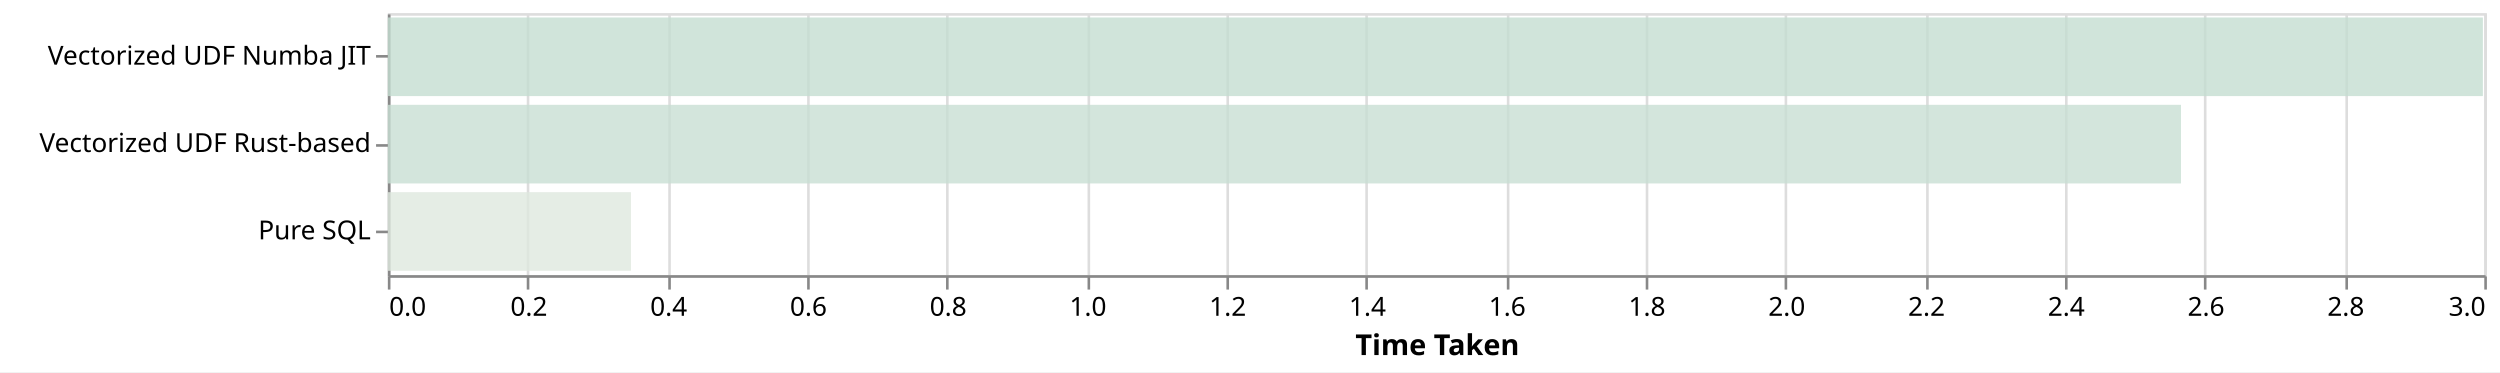
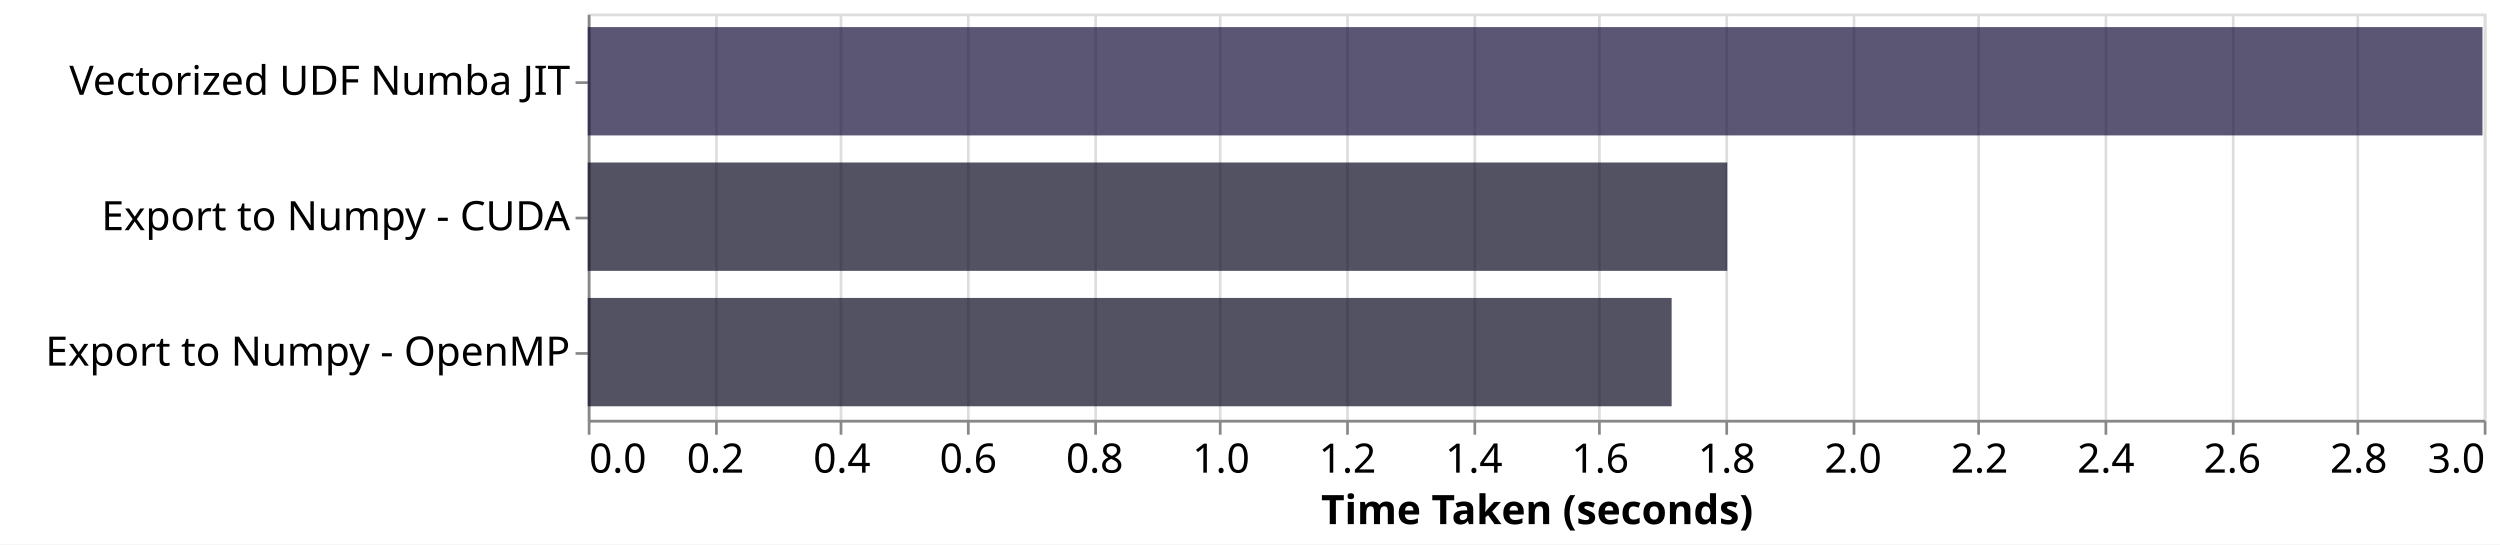
- <svg xmlns="http://www.w3.org/2000/svg" version="1.1" class="marks" width="954" height="142" viewBox="0 0 954 142">
-   <rect width="954" height="142" fill="white" />
-   <g fill="none" stroke-miterlimit="10" transform="translate(148,5)">
+ <svg xmlns="http://www.w3.org/2000/svg" version="1.1" class="marks" width="923" height="201" viewBox="0 0 923 201">
+   <rect width="923" height="201" fill="white" />
+   <g fill="none" stroke-miterlimit="10" transform="translate(217,5)">
    <g class="mark-group role-frame root" role="graphics-object" aria-roledescription="group mark container">
      <g transform="translate(0,0)">
-         <path class="background" aria-hidden="true" d="M0.5,0.5h800v100h-800Z" stroke="#ddd" />
+         <path class="background" aria-hidden="true" d="M0.5,0.5h700v150h-700Z" stroke="#ddd" />
        <g>
          <g class="mark-group role-axis" aria-hidden="true">
-             <g transform="translate(0.5,100.5)">
+             <g transform="translate(0.5,150.5)">
              <path class="background" aria-hidden="true" d="M0,0h0v0h0Z" pointer-events="none" />
              <g>
                <g class="mark-rule role-axis-grid" pointer-events="none">
-                   <line transform="translate(0,0)" x2="0" y2="-100" stroke="#ddd" stroke-width="1" opacity="1" />
-                   <line transform="translate(53,0)" x2="0" y2="-100" stroke="#ddd" stroke-width="1" opacity="1" />
-                   <line transform="translate(107,0)" x2="0" y2="-100" stroke="#ddd" stroke-width="1" opacity="1" />
-                   <line transform="translate(160,0)" x2="0" y2="-100" stroke="#ddd" stroke-width="1" opacity="1" />
-                   <line transform="translate(213,0)" x2="0" y2="-100" stroke="#ddd" stroke-width="1" opacity="1" />
-                   <line transform="translate(267,0)" x2="0" y2="-100" stroke="#ddd" stroke-width="1" opacity="1" />
-                   <line transform="translate(320,0)" x2="0" y2="-100" stroke="#ddd" stroke-width="1" opacity="1" />
-                   <line transform="translate(373,0)" x2="0" y2="-100" stroke="#ddd" stroke-width="1" opacity="1" />
-                   <line transform="translate(427,0)" x2="0" y2="-100" stroke="#ddd" stroke-width="1" opacity="1" />
-                   <line transform="translate(480,0)" x2="0" y2="-100" stroke="#ddd" stroke-width="1" opacity="1" />
-                   <line transform="translate(533,0)" x2="0" y2="-100" stroke="#ddd" stroke-width="1" opacity="1" />
-                   <line transform="translate(587,0)" x2="0" y2="-100" stroke="#ddd" stroke-width="1" opacity="1" />
-                   <line transform="translate(640,0)" x2="0" y2="-100" stroke="#ddd" stroke-width="1" opacity="1" />
-                   <line transform="translate(693,0)" x2="0" y2="-100" stroke="#ddd" stroke-width="1" opacity="1" />
-                   <line transform="translate(747,0)" x2="0" y2="-100" stroke="#ddd" stroke-width="1" opacity="1" />
-                   <line transform="translate(800,0)" x2="0" y2="-100" stroke="#ddd" stroke-width="1" opacity="1" />
+                   <line transform="translate(0,0)" x2="0" y2="-150" stroke="#ddd" stroke-width="1" opacity="1" />
+                   <line transform="translate(47,0)" x2="0" y2="-150" stroke="#ddd" stroke-width="1" opacity="1" />
+                   <line transform="translate(93,0)" x2="0" y2="-150" stroke="#ddd" stroke-width="1" opacity="1" />
+                   <line transform="translate(140,0)" x2="0" y2="-150" stroke="#ddd" stroke-width="1" opacity="1" />
+                   <line transform="translate(187,0)" x2="0" y2="-150" stroke="#ddd" stroke-width="1" opacity="1" />
+                   <line transform="translate(233,0)" x2="0" y2="-150" stroke="#ddd" stroke-width="1" opacity="1" />
+                   <line transform="translate(280,0)" x2="0" y2="-150" stroke="#ddd" stroke-width="1" opacity="1" />
+                   <line transform="translate(327,0)" x2="0" y2="-150" stroke="#ddd" stroke-width="1" opacity="1" />
+                   <line transform="translate(373,0)" x2="0" y2="-150" stroke="#ddd" stroke-width="1" opacity="1" />
+                   <line transform="translate(420,0)" x2="0" y2="-150" stroke="#ddd" stroke-width="1" opacity="1" />
+                   <line transform="translate(467,0)" x2="0" y2="-150" stroke="#ddd" stroke-width="1" opacity="1" />
+                   <line transform="translate(513,0)" x2="0" y2="-150" stroke="#ddd" stroke-width="1" opacity="1" />
+                   <line transform="translate(560,0)" x2="0" y2="-150" stroke="#ddd" stroke-width="1" opacity="1" />
+                   <line transform="translate(607,0)" x2="0" y2="-150" stroke="#ddd" stroke-width="1" opacity="1" />
+                   <line transform="translate(653,0)" x2="0" y2="-150" stroke="#ddd" stroke-width="1" opacity="1" />
+                   <line transform="translate(700,0)" x2="0" y2="-150" stroke="#ddd" stroke-width="1" opacity="1" />
                </g>
              </g>
              <path class="foreground" aria-hidden="true" d="" pointer-events="none" display="none" />
            </g>
          </g>
-           <g class="mark-group role-axis" role="graphics-symbol" aria-roledescription="axis" aria-label="X-axis titled 'Time Taken' for a linear scale with values from 0.0 to 3.0">
-             <g transform="translate(0.5,100.5)">
+           <g class="mark-group role-axis" role="graphics-symbol" aria-roledescription="axis" aria-label="X-axis titled 'Time Taken (seconds)' for a linear scale with values from 0.0 to 3.0">
+             <g transform="translate(0.5,150.5)">
              <path class="background" aria-hidden="true" d="M0,0h0v0h0Z" pointer-events="none" />
              <g>
                <g class="mark-rule role-axis-tick" pointer-events="none">
                  <line transform="translate(0,0)" x2="0" y2="5" stroke="#888" stroke-width="1" opacity="1" />
-                   <line transform="translate(53,0)" x2="0" y2="5" stroke="#888" stroke-width="1" opacity="1" />
-                   <line transform="translate(107,0)" x2="0" y2="5" stroke="#888" stroke-width="1" opacity="1" />
-                   <line transform="translate(160,0)" x2="0" y2="5" stroke="#888" stroke-width="1" opacity="1" />
-                   <line transform="translate(213,0)" x2="0" y2="5" stroke="#888" stroke-width="1" opacity="1" />
-                   <line transform="translate(267,0)" x2="0" y2="5" stroke="#888" stroke-width="1" opacity="1" />
-                   <line transform="translate(320,0)" x2="0" y2="5" stroke="#888" stroke-width="1" opacity="1" />
+                   <line transform="translate(47,0)" x2="0" y2="5" stroke="#888" stroke-width="1" opacity="1" />
+                   <line transform="translate(93,0)" x2="0" y2="5" stroke="#888" stroke-width="1" opacity="1" />
+                   <line transform="translate(140,0)" x2="0" y2="5" stroke="#888" stroke-width="1" opacity="1" />
+                   <line transform="translate(187,0)" x2="0" y2="5" stroke="#888" stroke-width="1" opacity="1" />
+                   <line transform="translate(233,0)" x2="0" y2="5" stroke="#888" stroke-width="1" opacity="1" />
+                   <line transform="translate(280,0)" x2="0" y2="5" stroke="#888" stroke-width="1" opacity="1" />
+                   <line transform="translate(327,0)" x2="0" y2="5" stroke="#888" stroke-width="1" opacity="1" />
                  <line transform="translate(373,0)" x2="0" y2="5" stroke="#888" stroke-width="1" opacity="1" />
-                   <line transform="translate(427,0)" x2="0" y2="5" stroke="#888" stroke-width="1" opacity="1" />
-                   <line transform="translate(480,0)" x2="0" y2="5" stroke="#888" stroke-width="1" opacity="1" />
-                   <line transform="translate(533,0)" x2="0" y2="5" stroke="#888" stroke-width="1" opacity="1" />
-                   <line transform="translate(587,0)" x2="0" y2="5" stroke="#888" stroke-width="1" opacity="1" />
-                   <line transform="translate(640,0)" x2="0" y2="5" stroke="#888" stroke-width="1" opacity="1" />
-                   <line transform="translate(693,0)" x2="0" y2="5" stroke="#888" stroke-width="1" opacity="1" />
-                   <line transform="translate(747,0)" x2="0" y2="5" stroke="#888" stroke-width="1" opacity="1" />
-                   <line transform="translate(800,0)" x2="0" y2="5" stroke="#888" stroke-width="1" opacity="1" />
+                   <line transform="translate(420,0)" x2="0" y2="5" stroke="#888" stroke-width="1" opacity="1" />
+                   <line transform="translate(467,0)" x2="0" y2="5" stroke="#888" stroke-width="1" opacity="1" />
+                   <line transform="translate(513,0)" x2="0" y2="5" stroke="#888" stroke-width="1" opacity="1" />
+                   <line transform="translate(560,0)" x2="0" y2="5" stroke="#888" stroke-width="1" opacity="1" />
+                   <line transform="translate(607,0)" x2="0" y2="5" stroke="#888" stroke-width="1" opacity="1" />
+                   <line transform="translate(653,0)" x2="0" y2="5" stroke="#888" stroke-width="1" opacity="1" />
+                   <line transform="translate(700,0)" x2="0" y2="5" stroke="#888" stroke-width="1" opacity="1" />
                </g>
                <g class="mark-text role-axis-label" pointer-events="none">
-                   <text text-anchor="start" transform="translate(0,15)" font-family="sans-serif" font-size="10px" fill="#000" opacity="1">0.0</text>
-                   <text text-anchor="middle" transform="translate(53.33333,15)" font-family="sans-serif" font-size="10px" fill="#000" opacity="1">0.2</text>
-                   <text text-anchor="middle" transform="translate(106.6667,15)" font-family="sans-serif" font-size="10px" fill="#000" opacity="1">0.4</text>
-                   <text text-anchor="middle" transform="translate(160,15)" font-family="sans-serif" font-size="10px" fill="#000" opacity="1">0.6</text>
-                   <text text-anchor="middle" transform="translate(213.3333,15)" font-family="sans-serif" font-size="10px" fill="#000" opacity="1">0.8</text>
-                   <text text-anchor="middle" transform="translate(266.6667,15)" font-family="sans-serif" font-size="10px" fill="#000" opacity="1">1.0</text>
-                   <text text-anchor="middle" transform="translate(320,15)" font-family="sans-serif" font-size="10px" fill="#000" opacity="1">1.2</text>
-                   <text text-anchor="middle" transform="translate(373.3333,15)" font-family="sans-serif" font-size="10px" fill="#000" opacity="1">1.4</text>
-                   <text text-anchor="middle" transform="translate(426.6667,15)" font-family="sans-serif" font-size="10px" fill="#000" opacity="1">1.6</text>
-                   <text text-anchor="middle" transform="translate(480,15)" font-family="sans-serif" font-size="10px" fill="#000" opacity="1">1.8</text>
-                   <text text-anchor="middle" transform="translate(533.3333,15)" font-family="sans-serif" font-size="10px" fill="#000" opacity="1">2.0</text>
-                   <text text-anchor="middle" transform="translate(586.6667,15)" font-family="sans-serif" font-size="10px" fill="#000" opacity="1">2.2</text>
-                   <text text-anchor="middle" transform="translate(640,15)" font-family="sans-serif" font-size="10px" fill="#000" opacity="1">2.4</text>
-                   <text text-anchor="middle" transform="translate(693.3333,15)" font-family="sans-serif" font-size="10px" fill="#000" opacity="1">2.6</text>
-                   <text text-anchor="middle" transform="translate(746.6667,15)" font-family="sans-serif" font-size="10px" fill="#000" opacity="1">2.8</text>
-                   <text text-anchor="end" transform="translate(800,15)" font-family="sans-serif" font-size="10px" fill="#000" opacity="1">3.0</text>
+                   <text text-anchor="start" transform="translate(0,19)" font-family="sans-serif" font-size="15px" fill="#000" opacity="1">0.0</text>
+                   <text text-anchor="middle" transform="translate(46.66667,19)" font-family="sans-serif" font-size="15px" fill="#000" opacity="1">0.2</text>
+                   <text text-anchor="middle" transform="translate(93.33333,19)" font-family="sans-serif" font-size="15px" fill="#000" opacity="1">0.4</text>
+                   <text text-anchor="middle" transform="translate(140,19)" font-family="sans-serif" font-size="15px" fill="#000" opacity="1">0.6</text>
+                   <text text-anchor="middle" transform="translate(186.6667,19)" font-family="sans-serif" font-size="15px" fill="#000" opacity="1">0.8</text>
+                   <text text-anchor="middle" transform="translate(233.3333,19)" font-family="sans-serif" font-size="15px" fill="#000" opacity="1">1.0</text>
+                   <text text-anchor="middle" transform="translate(280,19)" font-family="sans-serif" font-size="15px" fill="#000" opacity="1">1.2</text>
+                   <text text-anchor="middle" transform="translate(326.6667,19)" font-family="sans-serif" font-size="15px" fill="#000" opacity="1">1.4</text>
+                   <text text-anchor="middle" transform="translate(373.3333,19)" font-family="sans-serif" font-size="15px" fill="#000" opacity="1">1.6</text>
+                   <text text-anchor="middle" transform="translate(420,19)" font-family="sans-serif" font-size="15px" fill="#000" opacity="1">1.8</text>
+                   <text text-anchor="middle" transform="translate(466.6667,19)" font-family="sans-serif" font-size="15px" fill="#000" opacity="1">2.0</text>
+                   <text text-anchor="middle" transform="translate(513.3333,19)" font-family="sans-serif" font-size="15px" fill="#000" opacity="1">2.2</text>
+                   <text text-anchor="middle" transform="translate(560,19)" font-family="sans-serif" font-size="15px" fill="#000" opacity="1">2.4</text>
+                   <text text-anchor="middle" transform="translate(606.6667,19)" font-family="sans-serif" font-size="15px" fill="#000" opacity="1">2.6</text>
+                   <text text-anchor="middle" transform="translate(653.3333,19)" font-family="sans-serif" font-size="15px" fill="#000" opacity="1">2.8</text>
+                   <text text-anchor="end" transform="translate(700,19)" font-family="sans-serif" font-size="15px" fill="#000" opacity="1">3.0</text>
                </g>
                <g class="mark-rule role-axis-domain" pointer-events="none">
-                   <line transform="translate(0,0)" x2="800" y2="0" stroke="#888" stroke-width="1" opacity="1" />
+                   <line transform="translate(0,0)" x2="700" y2="0" stroke="#888" stroke-width="1" opacity="1" />
                </g>
                <g class="mark-text role-axis-title" pointer-events="none">
-                   <text text-anchor="middle" transform="translate(400,30)" font-family="sans-serif" font-size="11px" font-weight="bold" fill="#000" opacity="1">Time Taken</text>
+                   <text text-anchor="middle" transform="translate(350,38)" font-family="sans-serif" font-size="15px" font-weight="bold" fill="#000" opacity="1">Time Taken (seconds)</text>
                </g>
              </g>
              <path class="foreground" aria-hidden="true" d="" pointer-events="none" display="none" />
            </g>
          </g>
-           <g class="mark-group role-axis" role="graphics-symbol" aria-roledescription="axis" aria-label="Y-axis for a discrete scale with 3 values: Vectorized UDF Numba JIT, Vectorized UDF Rust-based, Pure SQL">
+           <g class="mark-group role-axis" role="graphics-symbol" aria-roledescription="axis" aria-label="Y-axis for a discrete scale with 3 values: Vectorized UDF Numba JIT, Export to Numpy - CUDA, Export to Numpy - OpenMP">
            <g transform="translate(0.5,0.5)">
              <path class="background" aria-hidden="true" d="M0,0h0v0h0Z" pointer-events="none" />
              <g>
                <g class="mark-rule role-axis-tick" pointer-events="none">
-                   <line transform="translate(0,16)" x2="-5" y2="0" stroke="#888" stroke-width="1" opacity="1" />
-                   <line transform="translate(0,50)" x2="-5" y2="0" stroke="#888" stroke-width="1" opacity="1" />
-                   <line transform="translate(0,83)" x2="-5" y2="0" stroke="#888" stroke-width="1" opacity="1" />
+                   <line transform="translate(0,25)" x2="-5" y2="0" stroke="#888" stroke-width="1" opacity="1" />
+                   <line transform="translate(0,75)" x2="-5" y2="0" stroke="#888" stroke-width="1" opacity="1" />
+                   <line transform="translate(0,125)" x2="-5" y2="0" stroke="#888" stroke-width="1" opacity="1" />
                </g>
                <g class="mark-text role-axis-label" pointer-events="none">
-                   <text text-anchor="end" transform="translate(-7,19.16667)" font-family="sans-serif" font-size="10px" fill="#000" opacity="1">Vectorized UDF Numba JIT</text>
-                   <text text-anchor="end" transform="translate(-7,52.5)" font-family="sans-serif" font-size="10px" fill="#000" opacity="1">Vectorized UDF Rust-based</text>
-                   <text text-anchor="end" transform="translate(-7,85.83333)" font-family="sans-serif" font-size="10px" fill="#000" opacity="1">Pure SQL</text>
+                   <text text-anchor="end" transform="translate(-7,29.5)" font-family="sans-serif" font-size="15px" fill="#000" opacity="1">Vectorized UDF Numba JIT</text>
+                   <text text-anchor="end" transform="translate(-7,79.5)" font-family="sans-serif" font-size="15px" fill="#000" opacity="1">Export to Numpy - CUDA</text>
+                   <text text-anchor="end" transform="translate(-7,129.5)" font-family="sans-serif" font-size="15px" fill="#000" opacity="1">Export to Numpy - OpenMP</text>
                </g>
                <g class="mark-rule role-axis-domain" pointer-events="none">
-                   <line transform="translate(0,0)" x2="0" y2="100" stroke="#888" stroke-width="1" opacity="1" />
+                   <line transform="translate(0,0)" x2="0" y2="150" stroke="#888" stroke-width="1" opacity="1" />
                </g>
              </g>
              <path class="foreground" aria-hidden="true" d="" pointer-events="none" display="none" />
            </g>
          </g>
          <g class="mark-rect role-mark marks" role="graphics-object" aria-roledescription="rect mark container">
-             <path aria-label="time_taken: 2.998; approach: Vectorized UDF Numba JIT" role="graphics-symbol" aria-roledescription="bar" d="M0,1.667h799.467v30h-799.467Z" fill="rgb(196, 221, 209)" opacity="0.8" />
-             <path aria-label="time_taken: 2.566; approach: Vectorized UDF Rust-based" role="graphics-symbol" aria-roledescription="bar" d="M0,35h684.267v30h-684.267Z" fill="rgb(200, 223, 211)" opacity="0.8" />
-             <path aria-label="time_taken: 0.3479; approach: Pure SQL" role="graphics-symbol" aria-roledescription="bar" d="M0,68.333h92.773v30h-92.773Z" fill="rgb(223, 232, 222)" opacity="0.8" />
+             <path aria-label="time_taken: 2.998; approach: Vectorized UDF Numba JIT" role="graphics-symbol" aria-roledescription="bar" d="M0,5h699.533v40h-699.533Z" fill="rgb(21, 14, 55)" opacity="0.7" />
+             <path aria-label="time_taken: 1.715; approach: Export to Numpy - OpenMP" role="graphics-symbol" aria-roledescription="bar" d="M0,105h400.167v40h-400.167Z" fill="rgb(9, 8, 31)" opacity="0.7" />
+             <path aria-label="time_taken: 1.803; approach: Export to Numpy - CUDA" role="graphics-symbol" aria-roledescription="bar" d="M0,55h420.7v40h-420.7Z" fill="rgb(10, 8, 33)" opacity="0.7" />
          </g>
        </g>
        <path class="foreground" aria-hidden="true" d="" display="none" />
      </g>
    </g>
  </g>
</svg>
